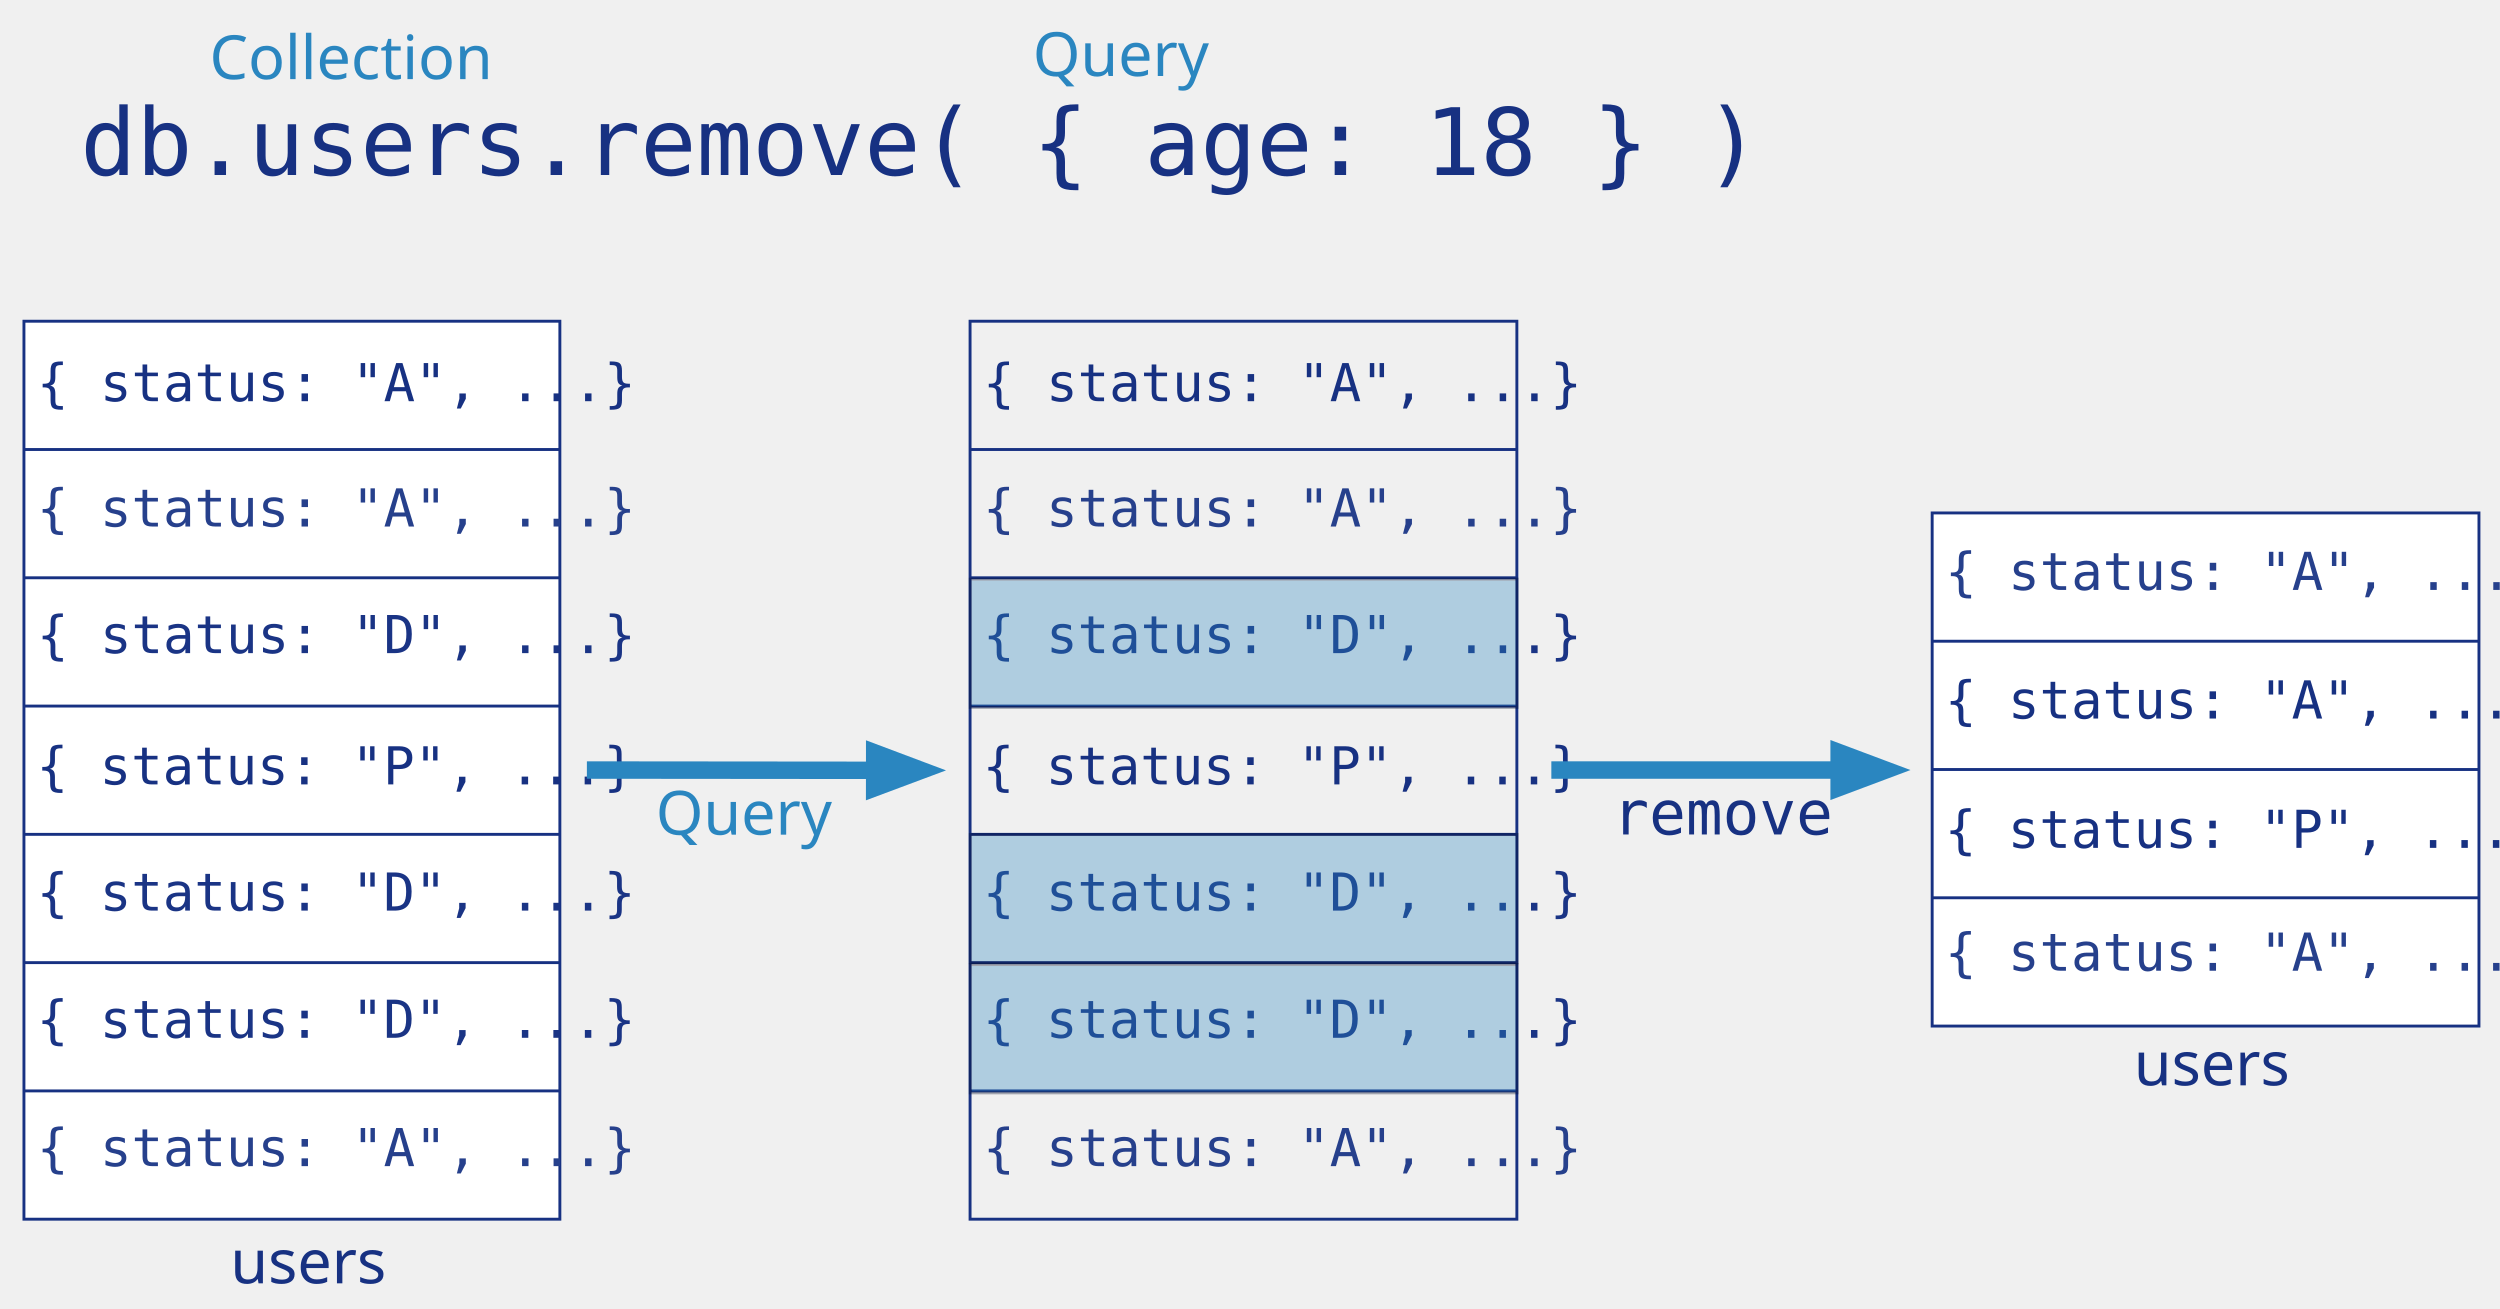
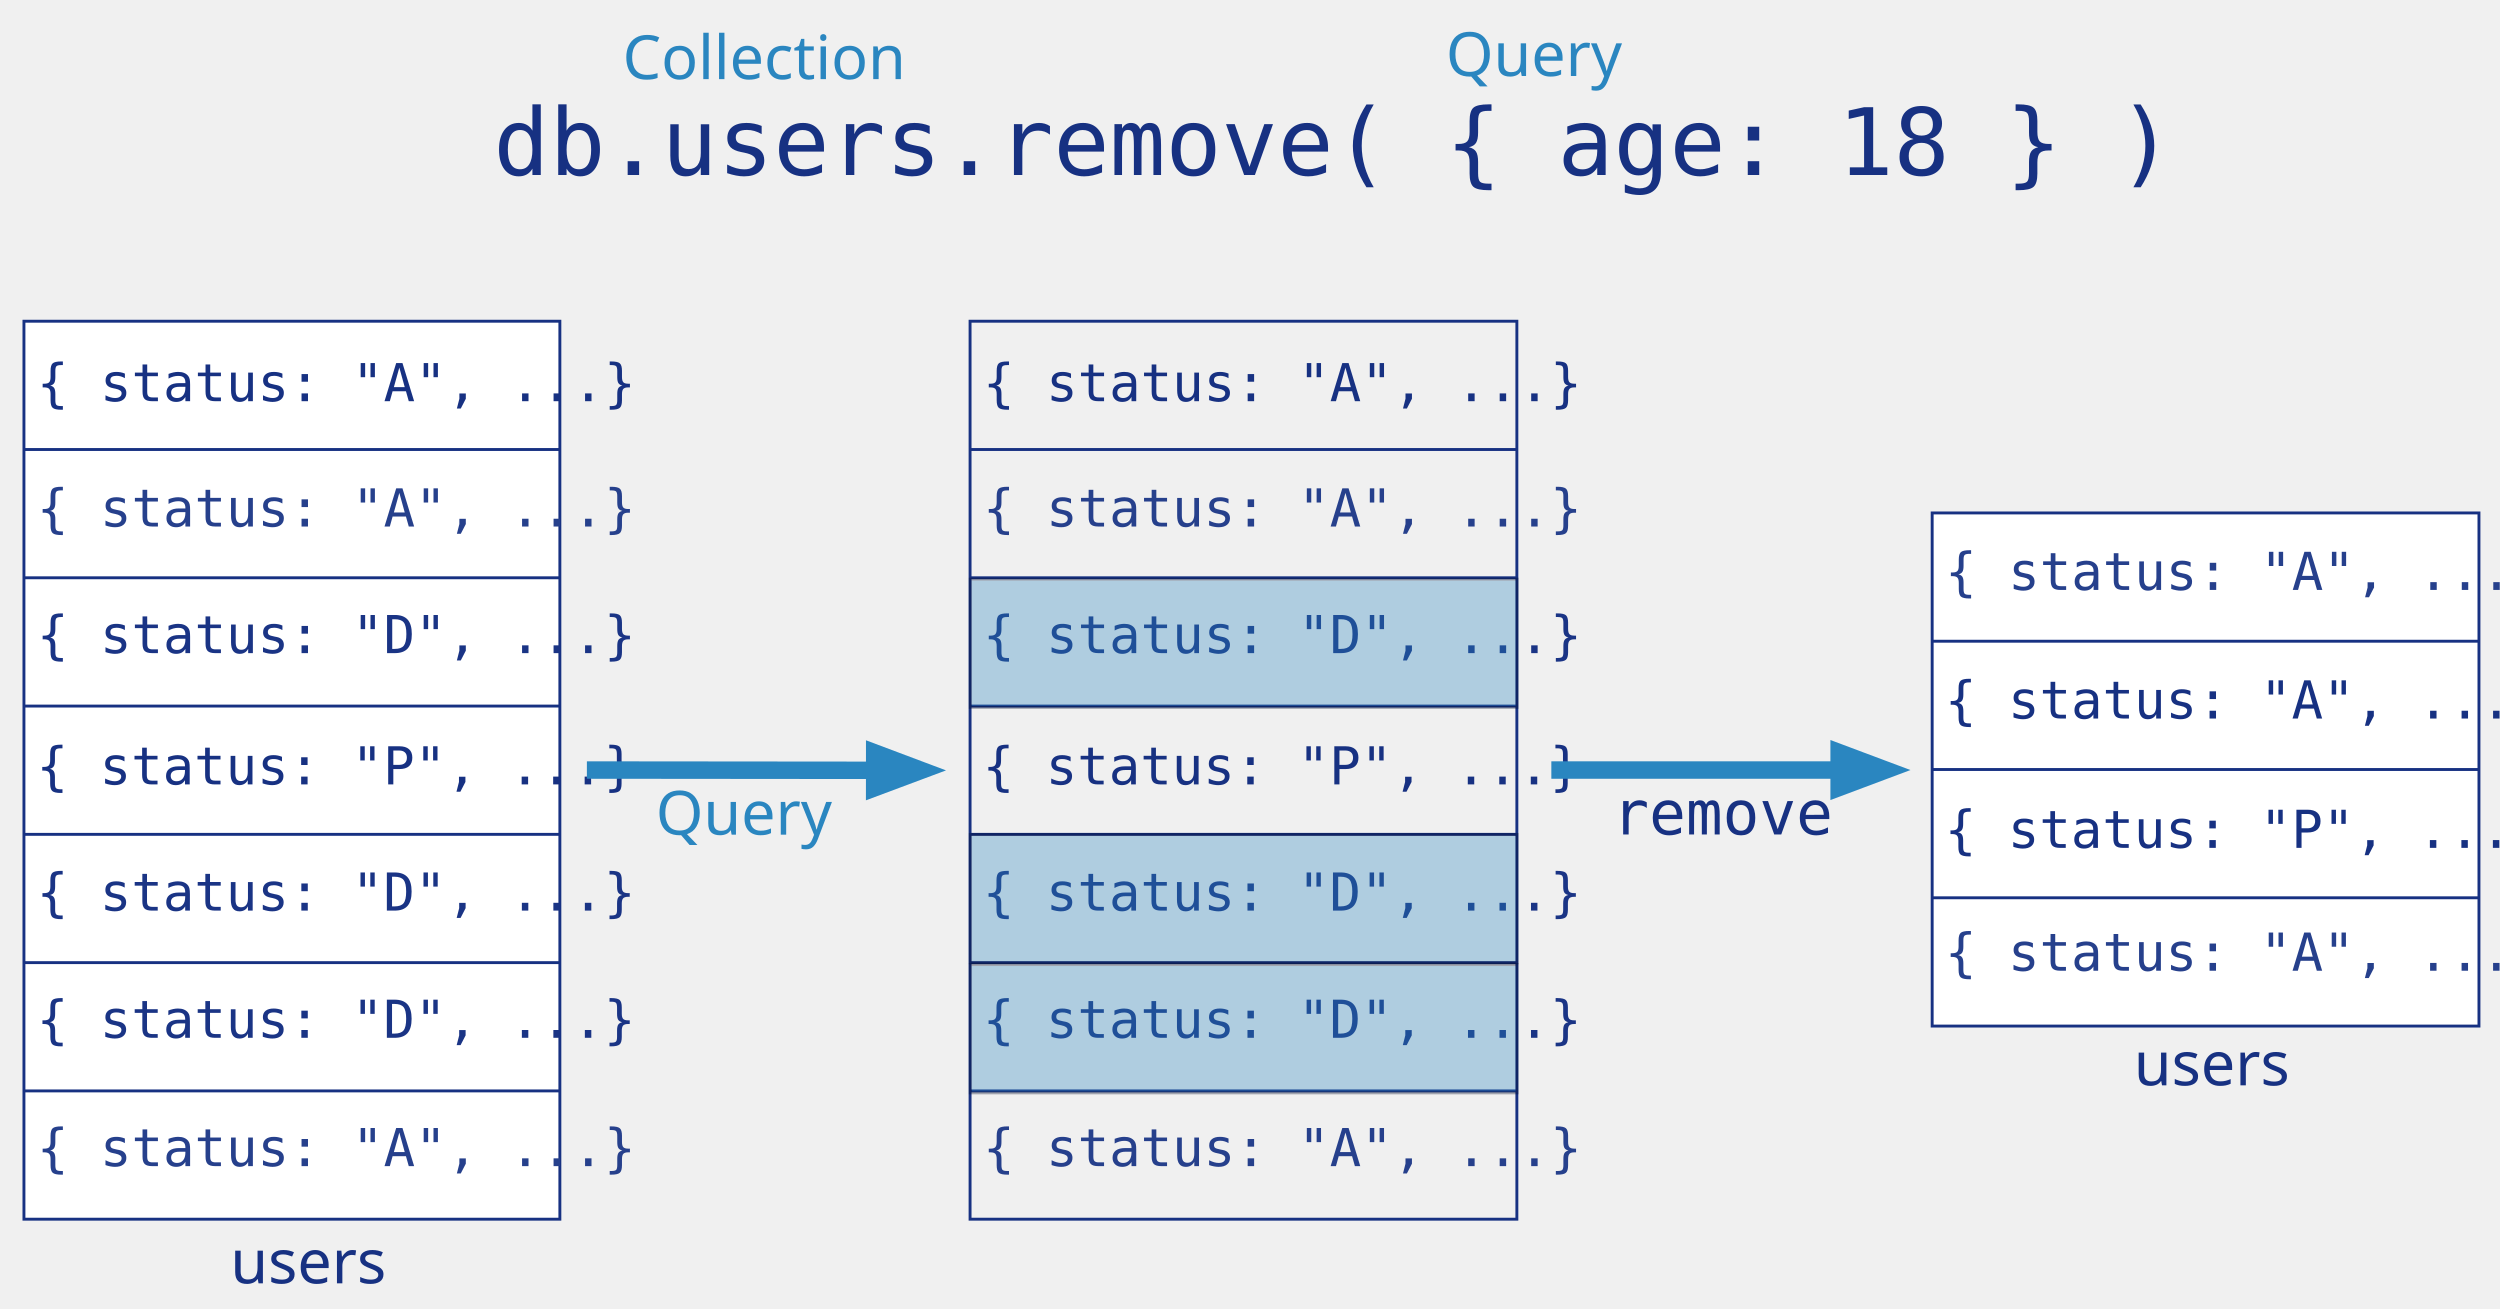
<svg xmlns="http://www.w3.org/2000/svg" version="1.1" x="0px" y="0px" width="860" height="450" viewBox="0, 0, 860, 450">
  <g id="Layer 1">
    <g>
      <g>
        <g>
          <path d="M8.237,110.5 L192.594,110.5 L192.594,419.402 L8.237,419.402 z" fill="#FFFFFF" />
          <path d="M8.237,110.5 L192.594,110.5 L192.594,419.402 L8.237,419.402 z" fill-opacity="0" stroke="#173182" stroke-width="1" />
        </g>
        <path d="M8.237,154.629 L192.594,154.629" fill-opacity="0" stroke="#173182" stroke-width="1" />
        <path d="M8.237,242.887 L192.594,242.887" fill-opacity="0" stroke="#173182" stroke-width="1" />
        <path d="M8.237,198.758 L192.594,198.758" fill-opacity="0" stroke="#173182" stroke-width="1" />
        <path d="M8.237,287.016 L192.594,287.016" fill-opacity="0" stroke="#173182" stroke-width="1" />
        <path d="M8.237,331.145 L192.594,331.145" fill-opacity="0" stroke="#173182" stroke-width="1" />
        <path d="M8.237,375.273 L192.594,375.273" fill-opacity="0" stroke="#173182" stroke-width="1" />
      </g>
      <text transform="matrix(1, 0, 0, 1, 100.226, 134.58)">
        <tspan x="-87.489" y="3.436" font-family="Inconsolata" font-size="18" fill="#173182">{ status: "A", ...}</tspan>
      </text>
      <text transform="matrix(1, 0, 0, 1, 100.226, 179.047)">
        <tspan x="-87.489" y="2.074" font-family="Inconsolata" font-size="18" fill="#26408C">{ status: "A", ...}</tspan>
      </text>
      <text transform="matrix(1, 0, 0, 1, 100.157, 266.736)">
        <tspan x="-87.557" y="3.105" font-family="Inconsolata" font-size="18" fill="#173182">{ status: "P", ...}</tspan>
      </text>
      <text transform="matrix(1, 0, 0, 1, 100.226, 222.059)">
        <tspan x="-87.489" y="2.617" font-family="Inconsolata" font-size="18" fill="#1A3485">{ status: "D", ...}</tspan>
      </text>
      <text transform="matrix(1, 0, 0, 1, 101.787, 434.973)">
        <tspan x="-22.534" y="6.5" font-family="GillSans" font-size="21" fill="#173182">users</tspan>
      </text>
      <g>
        <path d="M201.886,264.893 L300.886,264.989" fill-opacity="0" stroke="#2A86C0" stroke-width="6" />
        <path d="M300.88,270.989 L316.886,265.005 L300.892,258.989 z" fill="#2A86C0" fill-opacity="1" stroke="#2A86C0" stroke-width="6" stroke-opacity="1" />
      </g>
      <text transform="matrix(1, 0, 0, 1, 255.623, 281.688)">
        <tspan x="-30.038" y="5.436" font-family="GillSans" font-size="21" fill="#2A86C0">Query</tspan>
      </text>
      <text transform="matrix(1, 0, 0, 1, 100.157, 310.635)">
        <tspan x="-87.489" y="2.617" font-family="Inconsolata" font-size="18" fill="#1A3485">{ status: "D", ...}</tspan>
      </text>
      <text transform="matrix(1, 0, 0, 1, 100.157, 354.392)">
        <tspan x="-87.489" y="2.617" font-family="Inconsolata" font-size="18" fill="#1A3485">{ status: "D", ...}</tspan>
      </text>
      <text transform="matrix(1, 0, 0, 1, 100.226, 399.076)">
        <tspan x="-87.489" y="2.074" font-family="Inconsolata" font-size="18" fill="#26408C">{ status: "A", ...}</tspan>
      </text>
      <g>
        <g>
          <g>
            <path d="M333.703,110.5 L521.802,110.5 L521.802,419.402 L333.703,419.402 z" fill-opacity="0" stroke="#173182" stroke-width="1" />
            <path d="M333.703,154.629 L521.802,154.629" fill-opacity="0" stroke="#173182" stroke-width="1" />
            <path d="M333.703,242.887 L521.802,242.887" fill-opacity="0" stroke="#173182" stroke-width="1" />
            <path d="M333.703,198.758 L521.802,198.758" fill-opacity="0" stroke="#173182" stroke-width="1" />
            <path d="M333.703,287.016 L521.802,287.016" fill-opacity="0" stroke="#173182" stroke-width="1" />
            <path d="M333.703,331.145 L521.802,331.145" fill-opacity="0" stroke="#173182" stroke-width="1" />
            <path d="M333.703,375.273 L521.802,375.273" fill-opacity="0" stroke="#173182" stroke-width="1" />
          </g>
          <text transform="matrix(1, 0, 0, 1, 425.693, 134.58)">
            <tspan x="-87.489" y="3.436" font-family="Inconsolata" font-size="18" fill="#173182">{ status: "A", ...}</tspan>
          </text>
          <text transform="matrix(1, 0, 0, 1, 425.693, 179.047)">
            <tspan x="-87.489" y="2.074" font-family="Inconsolata" font-size="18" fill="#26408C">{ status: "A", ...}</tspan>
          </text>
          <text transform="matrix(1, 0, 0, 1, 425.624, 266.736)">
            <tspan x="-87.557" y="3.105" font-family="Inconsolata" font-size="18" fill="#173182">{ status: "P", ...}</tspan>
          </text>
          <text transform="matrix(1, 0, 0, 1, 425.693, 222.059)">
            <tspan x="-87.489" y="2.617" font-family="Inconsolata" font-size="18" fill="#1A3485">{ status: "D", ...}</tspan>
          </text>
          <text transform="matrix(1, 0, 0, 1, 425.624, 310.635)">
            <tspan x="-87.489" y="2.617" font-family="Inconsolata" font-size="18" fill="#1A3485">{ status: "D", ...}</tspan>
          </text>
          <text transform="matrix(1, 0, 0, 1, 425.624, 354.392)">
            <tspan x="-87.489" y="2.617" font-family="Inconsolata" font-size="18" fill="#1A3485">{ status: "D", ...}</tspan>
          </text>
          <text transform="matrix(1, 0, 0, 1, 425.693, 399.076)">
            <tspan x="-87.489" y="2.074" font-family="Inconsolata" font-size="18" fill="#26408C">{ status: "A", ...}</tspan>
          </text>
        </g>
        <g opacity="0.33">
          <path d="M333.779,199.219 L521.878,199.219 L521.878,243.348 L333.779,243.348 z" fill="#2A86C0" />
          <path d="M333.779,199.219 L521.878,199.219 L521.878,243.348 L333.779,243.348 z" fill-opacity="0" stroke="#000A27" stroke-width="1" />
        </g>
        <g opacity="0.33">
          <path d="M333.779,287.071 L521.878,287.071 L521.878,331.2 L333.779,331.2 z" fill="#2A86C0" />
          <path d="M333.779,287.071 L521.878,287.071 L521.878,331.2 L333.779,331.2 z" fill-opacity="0" stroke="#000A27" stroke-width="1" />
        </g>
        <g opacity="0.33">
          <path d="M333.779,331.827 L521.878,331.827 L521.878,375.956 L333.779,375.956 z" fill="#2A86C0" />
          <path d="M333.779,331.827 L521.878,331.827 L521.878,375.956 L333.779,375.956 z" fill-opacity="0" stroke="#000A27" stroke-width="1" />
        </g>
      </g>
      <g>
        <path d="M533.661,264.893 L632.661,264.893" fill-opacity="0" stroke="#2A86C0" stroke-width="6" />
        <path d="M632.661,270.893 L648.661,264.893 L632.661,258.893 z" fill="#2A86C0" fill-opacity="1" stroke="#2A86C0" stroke-width="6" stroke-opacity="1" />
      </g>
      <g>
        <path d="M664.664,176.452 L852.763,176.452 L852.763,352.967 L664.664,352.967 z" fill="#FFFFFF" />
        <path d="M664.664,176.452 L852.763,176.452 L852.763,352.967 L664.664,352.967 z" fill-opacity="0" stroke="#173182" stroke-width="1" />
      </g>
      <path d="M664.664,264.71 L852.763,264.71" fill-opacity="0" stroke="#173182" stroke-width="1" />
      <path d="M664.664,220.581 L852.763,220.581" fill-opacity="0" stroke="#173182" stroke-width="1" />
      <path d="M664.664,308.839 L852.763,308.839" fill-opacity="0" stroke="#173182" stroke-width="1" />
      <text transform="matrix(1, 0, 0, 1, 756.654, 200.87)">
        <tspan x="-87.489" y="2.074" font-family="Inconsolata" font-size="18" fill="#26408C">{ status: "A", ...}</tspan>
      </text>
      <text transform="matrix(1, 0, 0, 1, 756.585, 288.559)">
        <tspan x="-87.557" y="3.105" font-family="Inconsolata" font-size="18" fill="#173182">{ status: "P", ...}</tspan>
      </text>
      <text transform="matrix(1, 0, 0, 1, 756.585, 331.854)">
        <tspan x="-87.489" y="2.074" font-family="Inconsolata" font-size="18" fill="#26408C">{ status: "A", ...}</tspan>
      </text>
      <text transform="matrix(1, 0, 0, 1, 756.585, 243.737)">
        <tspan x="-87.489" y="3.436" font-family="Inconsolata" font-size="18" fill="#173182">{ status: "A", ...}</tspan>
      </text>
      <text transform="matrix(1, 0, 0, 1, 756.585, 366.848)">
        <tspan x="-22.534" y="6.5" font-family="GillSans" font-size="21" fill="#173182">users</tspan>
      </text>
      <text transform="matrix(1, 0, 0, 1, 592.182, 282.681)">
        <tspan x="-37.536" y="4.38" font-family="Inconsolata" font-size="21" fill="#173182">remove</tspan>
      </text>
    </g>
-     <text transform="matrix(1, 0, 0, 1, 287.894, 50.211)">
-       <tspan x="-260.253" y="10" font-family="Inconsolata" font-size="32" fill="#173182">db.users.remove( { age: 18 } )</tspan>
-     </text>
-     <text transform="matrix(1, -0, 0, 1, 116.367, 20.711)">
-       <tspan x="-44.302" y="6.5" font-family="GillSans" font-size="21" fill="#2A86C0">Collection</tspan>
-     </text>
-     <text transform="matrix(1, 0, 0, 1, 385.311, 20.711)">
-       <tspan x="-30.038" y="5.436" font-family="GillSans" font-size="21" fill="#2A86C0">Query</tspan>
-     </text>
+     <g>
+       <text transform="matrix(1, 0, 0, 1, 430, 50.211)">
+         <tspan x="-260.253" y="10" font-family="Inconsolata" font-size="32" fill="#173182">db.users.remove( { age: 18 } )</tspan>
+       </text>
+       <text transform="matrix(1, -0, 0, 1, 258.473, 20.711)">
+         <tspan x="-44.302" y="6.5" font-family="GillSans" font-size="21" fill="#2A86C0">Collection</tspan>
+       </text>
+       <text transform="matrix(1, 0, 0, 1, 527.417, 20.711)">
+         <tspan x="-30.038" y="5.436" font-family="GillSans" font-size="21" fill="#2A86C0">Query</tspan>
+       </text>
+     </g>
  </g>
  <defs />
</svg>
